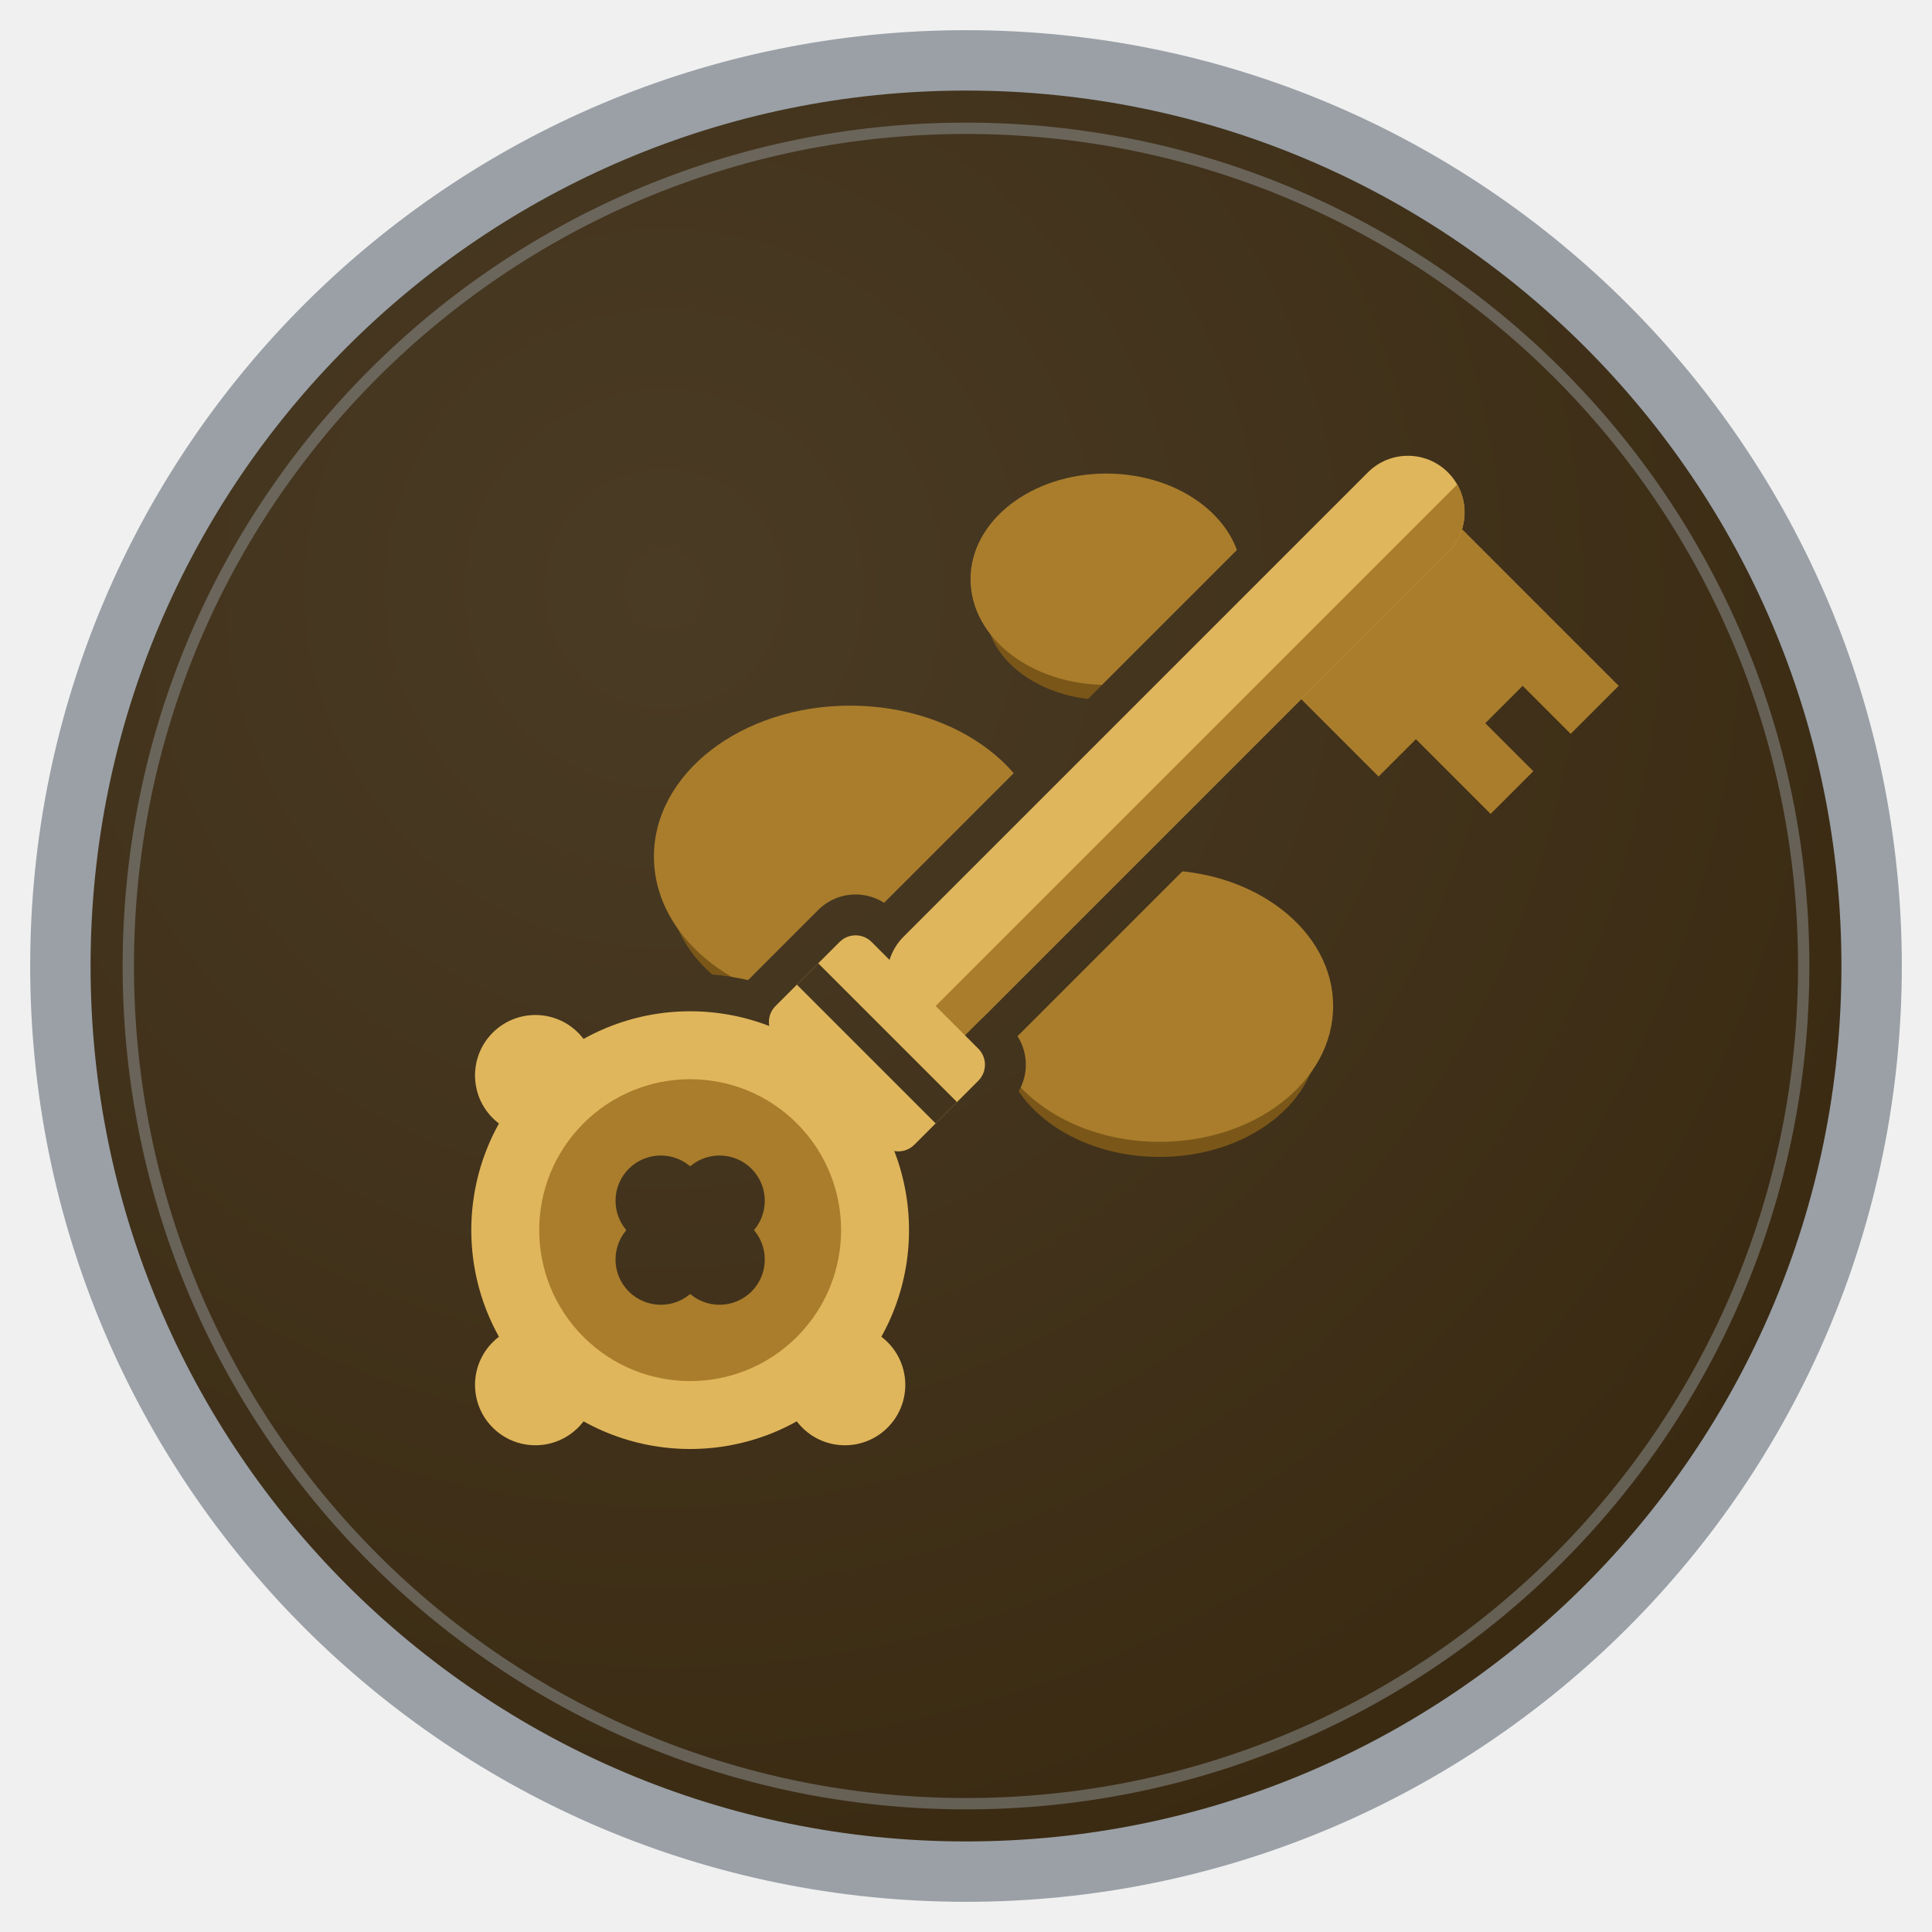
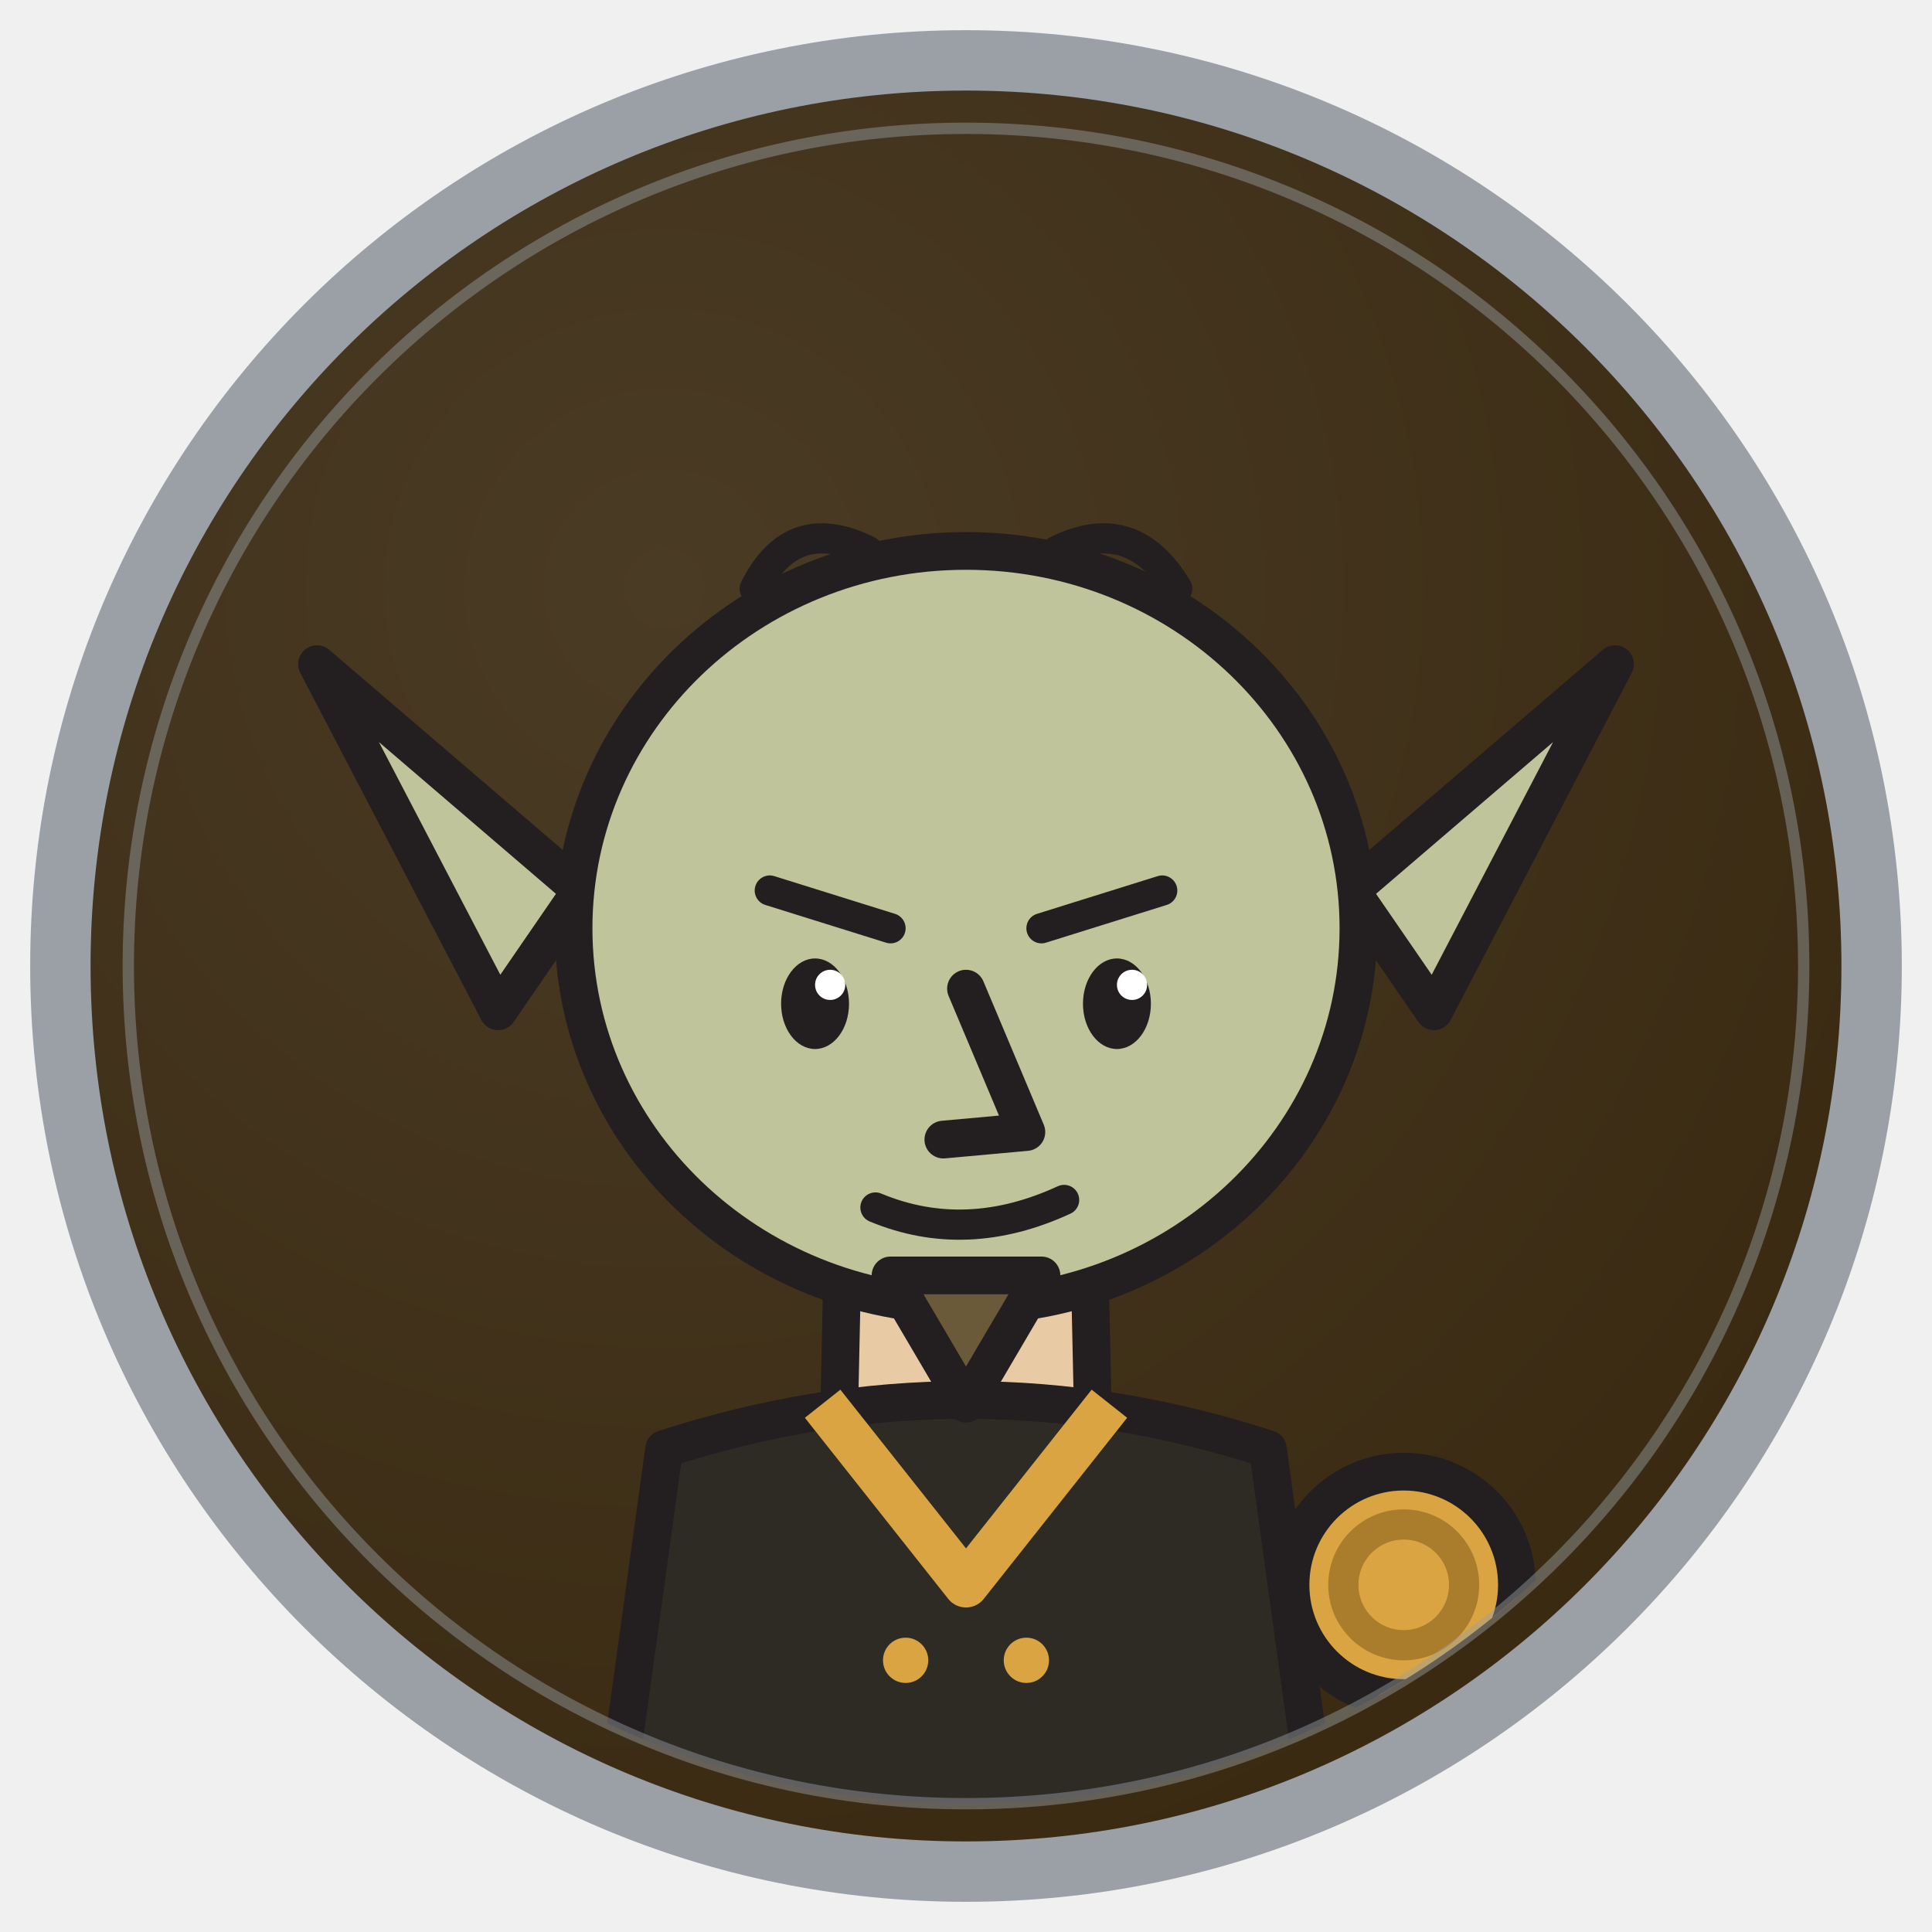
<svg xmlns="http://www.w3.org/2000/svg" viewBox="0 0 512 512" width="512" height="512">
  <defs>
    <radialGradient id="field" gradientUnits="userSpaceOnUse" cx="176" cy="156" r="360">
-       <stop offset="0" stop-color="#4A3B25" />
-       <stop offset="1" stop-color="#3A2A12" />
-     </radialGradient>
-     <radialGradient id="fieldk" gradientUnits="userSpaceOnUse" cx="176" cy="156" r="360" gradientTransform="rotate(45) translate(-182.9,-326)">
      <stop offset="0" stop-color="#4A3B25" />
      <stop offset="1" stop-color="#3A2A12" />
    </radialGradient>
    <clipPath id="inner">
      <circle cx="256" cy="256" r="222" fill="#FFFFFF" />
    </clipPath>
  </defs>
  <circle cx="256" cy="256" r="240" fill="url(#field)" />
  <g clip-path="url(#inner)">
-     <ellipse cx="293.2" cy="161.5" rx="36" ry="28" fill="#7A5718" stroke="url(#field)" stroke-width="8" />
-     <ellipse cx="293.2" cy="153.5" rx="36" ry="28" fill="#A97D2C" />
-     <ellipse cx="225.3" cy="235" rx="52" ry="40" fill="#7A5718" stroke="url(#field)" stroke-width="8" />
-     <ellipse cx="225.3" cy="227" rx="52" ry="40" fill="#A97D2C" />
-     <ellipse cx="307.3" cy="274.6" rx="46" ry="36" fill="#7A5718" stroke="url(#field)" stroke-width="8" />
-     <ellipse cx="307.3" cy="266.6" rx="46" ry="36" fill="#A97D2C" />
-     <g transform="translate(182.9,326) rotate(-45)">
-       <circle cx="0" cy="0" r="68" fill="url(#fieldk)" />
-       <circle cx="-58" cy="0" r="26" fill="url(#fieldk)" />
-       <circle cx="0" cy="-58" r="26" fill="url(#fieldk)" />
-       <circle cx="0" cy="58" r="26" fill="url(#fieldk)" />
-       <rect x="42" y="-36" width="56" height="72" rx="14" fill="url(#fieldk)" />
-       <rect x="70" y="-25" width="224" height="50" rx="25" fill="url(#fieldk)" />
-       <rect x="204" y="0" width="82" height="82" rx="10" fill="url(#fieldk)" />
-       <polygon points="214,10 276,10 276,72 258,72 258,54 244,54 244,72 228,72 228,44 214,44" fill="#A97D2C" />
-       <rect x="80" y="-15" width="204" height="30" rx="15" fill="#E0B65C" />
-       <path d="M86,4 L283.5,4 A15,15 0 0 1 269,15 L86,15 Z" fill="#A97D2C" />
-       <rect x="52" y="-26" width="36" height="52" rx="6" fill="#E0B65C" />
-       <line x1="70" y1="-26" x2="70" y2="26" fill="none" stroke="url(#fieldk)" stroke-width="8" />
-       <circle cx="0" cy="0" r="58" fill="#E0B65C" />
-       <circle cx="-58" cy="0" r="16" fill="#E0B65C" />
-       <circle cx="0" cy="-58" r="16" fill="#E0B65C" />
-       <circle cx="0" cy="58" r="16" fill="#E0B65C" />
-       <circle cx="0" cy="0" r="40" fill="#A97D2C" />
-       <circle cx="11" cy="0" r="12" fill="url(#fieldk)" />
-       <circle cx="-11" cy="0" r="12" fill="url(#fieldk)" />
-       <circle cx="0" cy="11" r="12" fill="url(#fieldk)" />
-       <circle cx="0" cy="-11" r="12" fill="url(#fieldk)" />
+     <path d="M 224 300 L 288 300 L 290 392 L 222 392 Z" fill="#E8CBA4" stroke="#231F20" stroke-width="10" stroke-linejoin="round" stroke-linecap="round" />
+     <path d="M 160 500 L 176 384 Q 256 358 336 384 L 352 500 Z" fill="#2E2A24" stroke="#231F20" stroke-width="10" stroke-linejoin="round" stroke-linecap="round" />
+     <path d="M 218 372 L 256 420 L 294 372" fill="none" stroke="#D9A441" stroke-width="12" stroke-linejoin="round" />
+     <g fill="#D9A441">
+       <circle cx="240" cy="440" r="6" />
+       <circle cx="272" cy="440" r="6" />
    </g>
+     <path d="M 154 236 L 84 176 L 132 268 Z" fill="#BFC49A" stroke="#231F20" stroke-width="10" stroke-linejoin="round" stroke-linecap="round" />
+     <path d="M 358 236 L 428 176 L 380 268 Z" fill="#BFC49A" stroke="#231F20" stroke-width="10" stroke-linejoin="round" stroke-linecap="round" />
+     <ellipse cx="256" cy="246" rx="104" ry="100" fill="#BFC49A" stroke="#231F20" stroke-width="10" stroke-linejoin="round" stroke-linecap="round" />
+     <path d="M 200 156 Q 210 136 230 146 M 280 146 Q 300 136 312 156" fill="none" stroke="#231F20" stroke-width="8" stroke-linecap="round" />
+     <g fill="none" stroke="#231F20" stroke-width="8" stroke-linecap="round">
+       <path d="M 204 236 L 236 246" />
+       <path d="M 276 246 L 308 236" />
+     </g>
+     <ellipse cx="216" cy="266" rx="9" ry="12" fill="#231F20" />
+     <ellipse cx="296" cy="266" rx="9" ry="12" fill="#231F20" />
+     <circle cx="220" cy="261" r="4" fill="#FFFFFF" />
+     <circle cx="300" cy="261" r="4" fill="#FFFFFF" />
+     <path d="M 256 262 L 272 300 L 250 302" fill="#BFC49A" stroke="#231F20" stroke-width="10" stroke-linejoin="round" stroke-linecap="round" />
+     <path d="M 232 320 Q 256 330 282 318" fill="none" stroke="#231F20" stroke-width="8" stroke-linecap="round" />
+     <path d="M 236 338 L 256 372 L 276 338 Z" fill="#6B5A3A" stroke="#231F20" stroke-width="10" stroke-linejoin="round" stroke-linecap="round" />
+     <circle cx="372" cy="420" r="30" fill="#D9A441" stroke="#231F20" stroke-width="10" stroke-linejoin="round" stroke-linecap="round" />
+     <circle cx="372" cy="420" r="16" fill="none" stroke="#A97D2C" stroke-width="8" />
  </g>
  <circle cx="256" cy="256" r="240" fill="none" stroke="#9AA0A6" stroke-width="16" />
  <circle cx="256" cy="256" r="222" fill="none" stroke="#9AA0A6" stroke-width="3" stroke-opacity="0.45" />
</svg>
